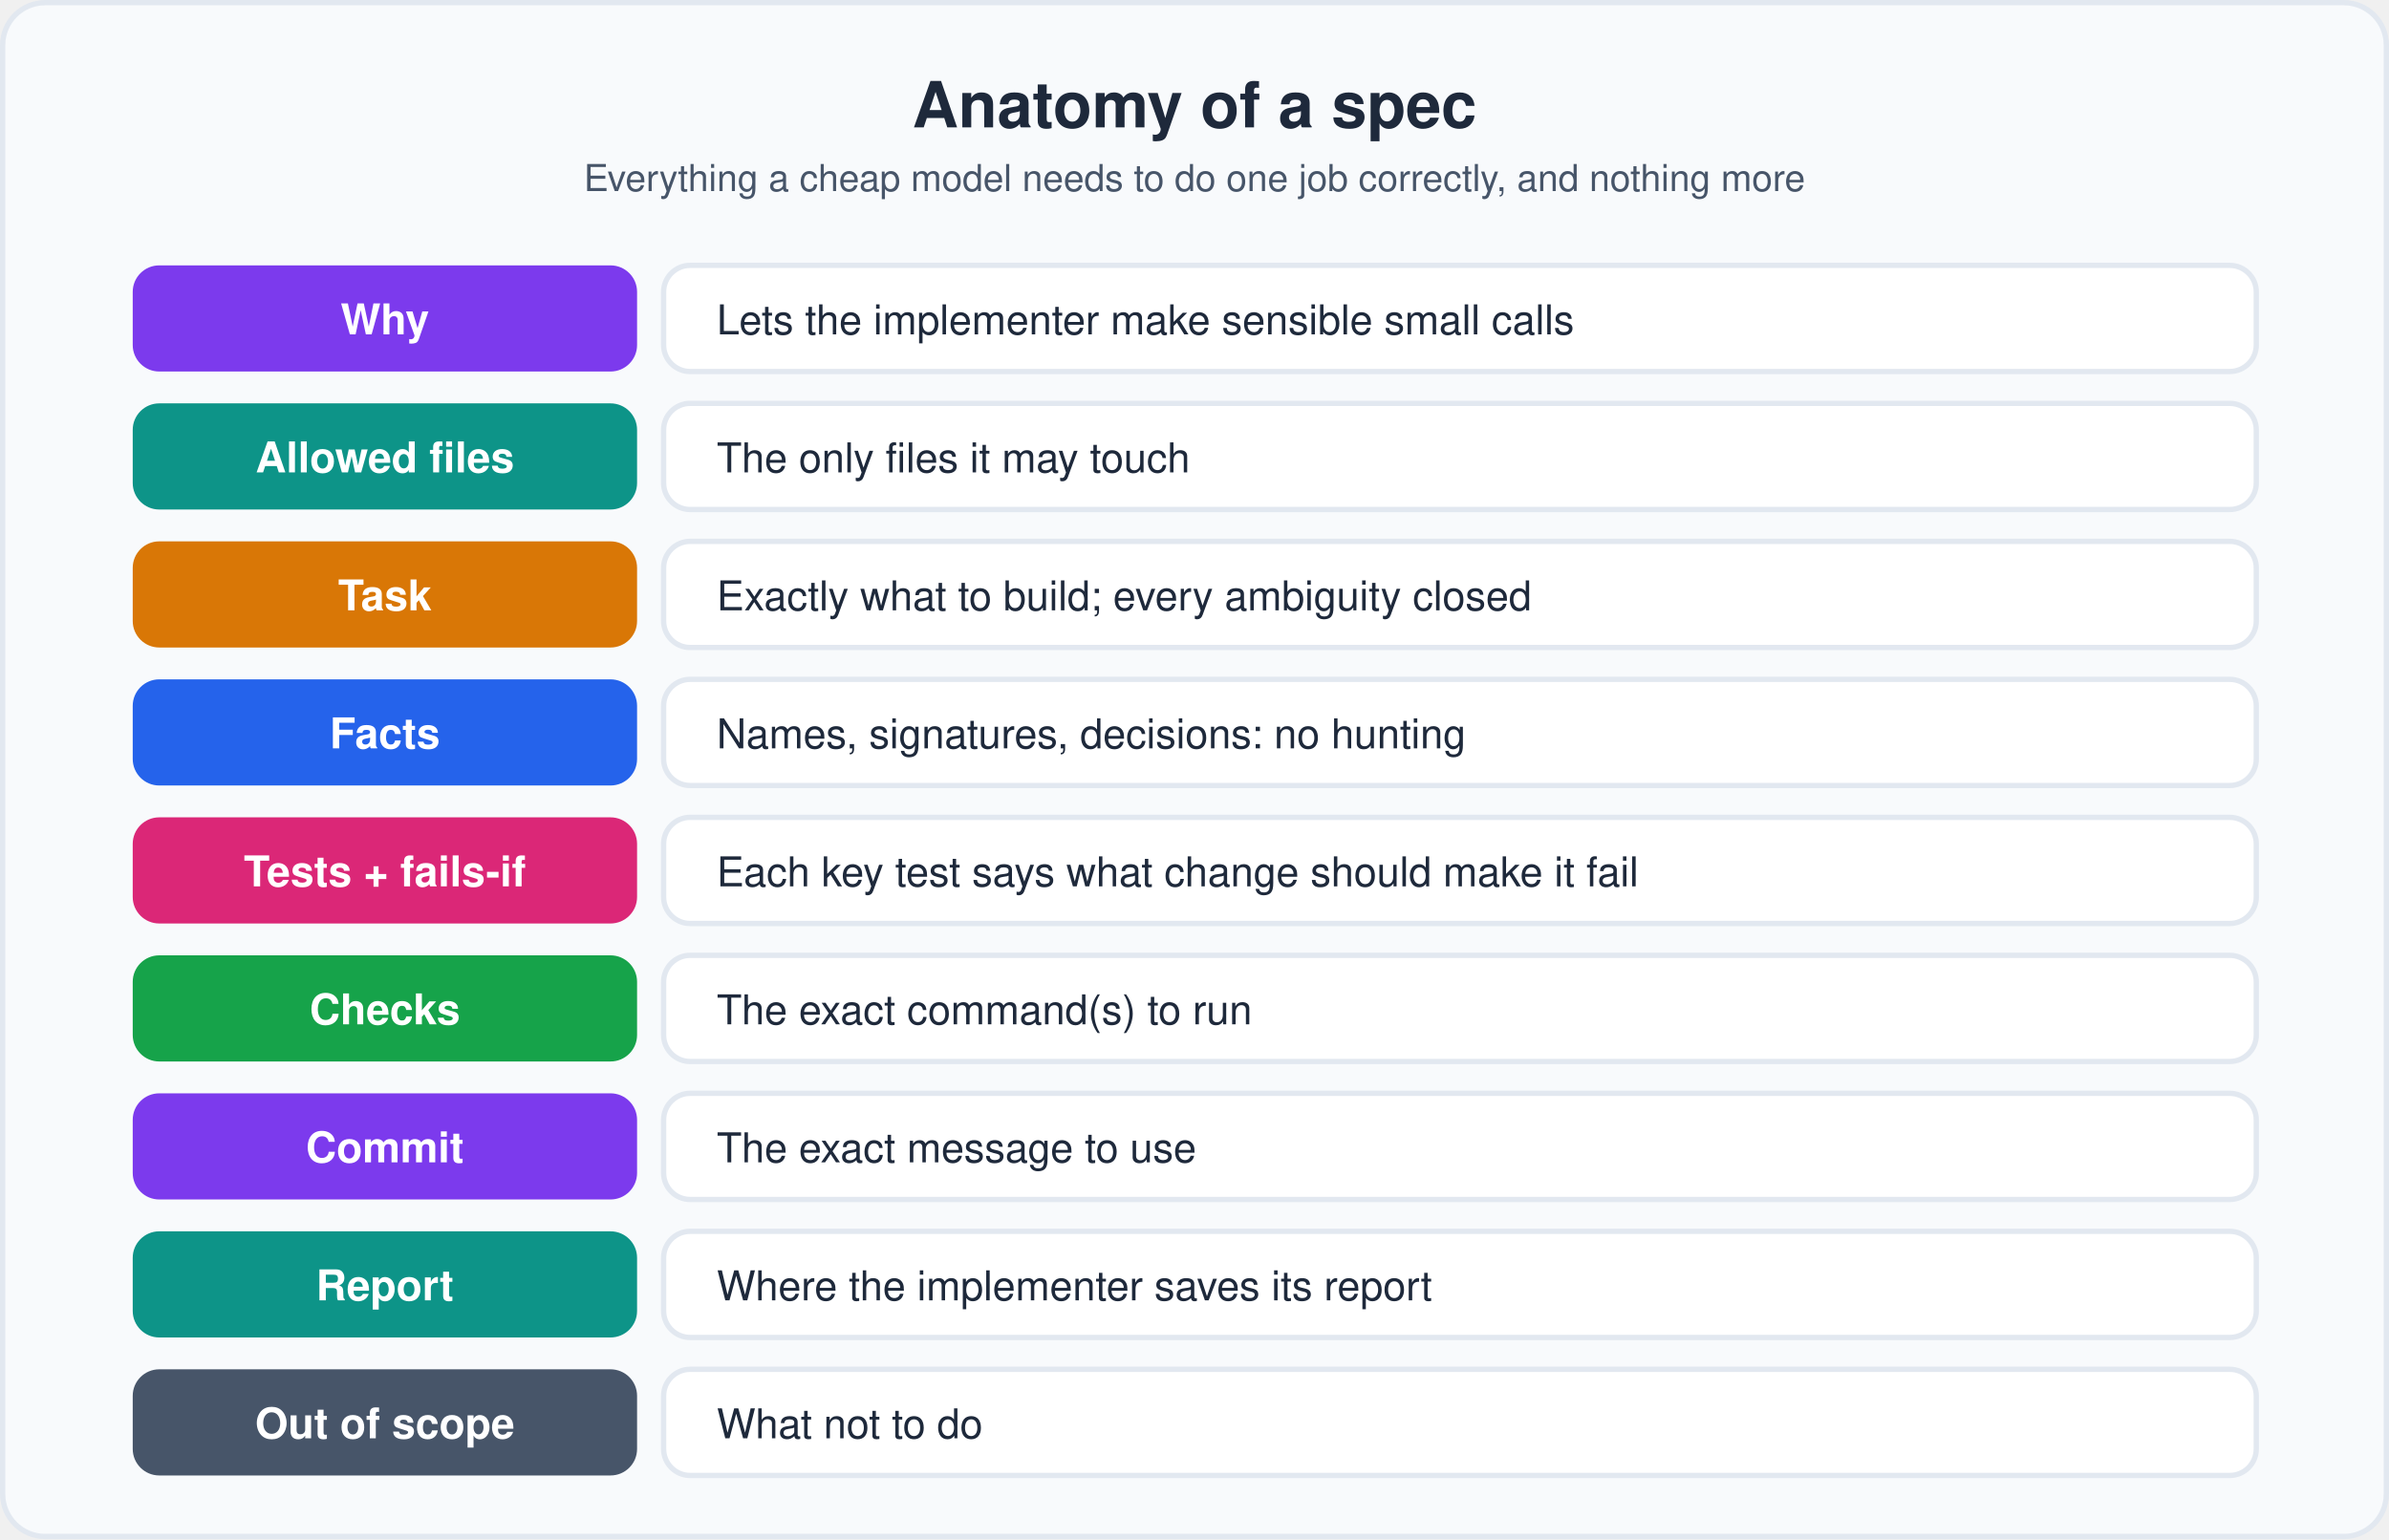
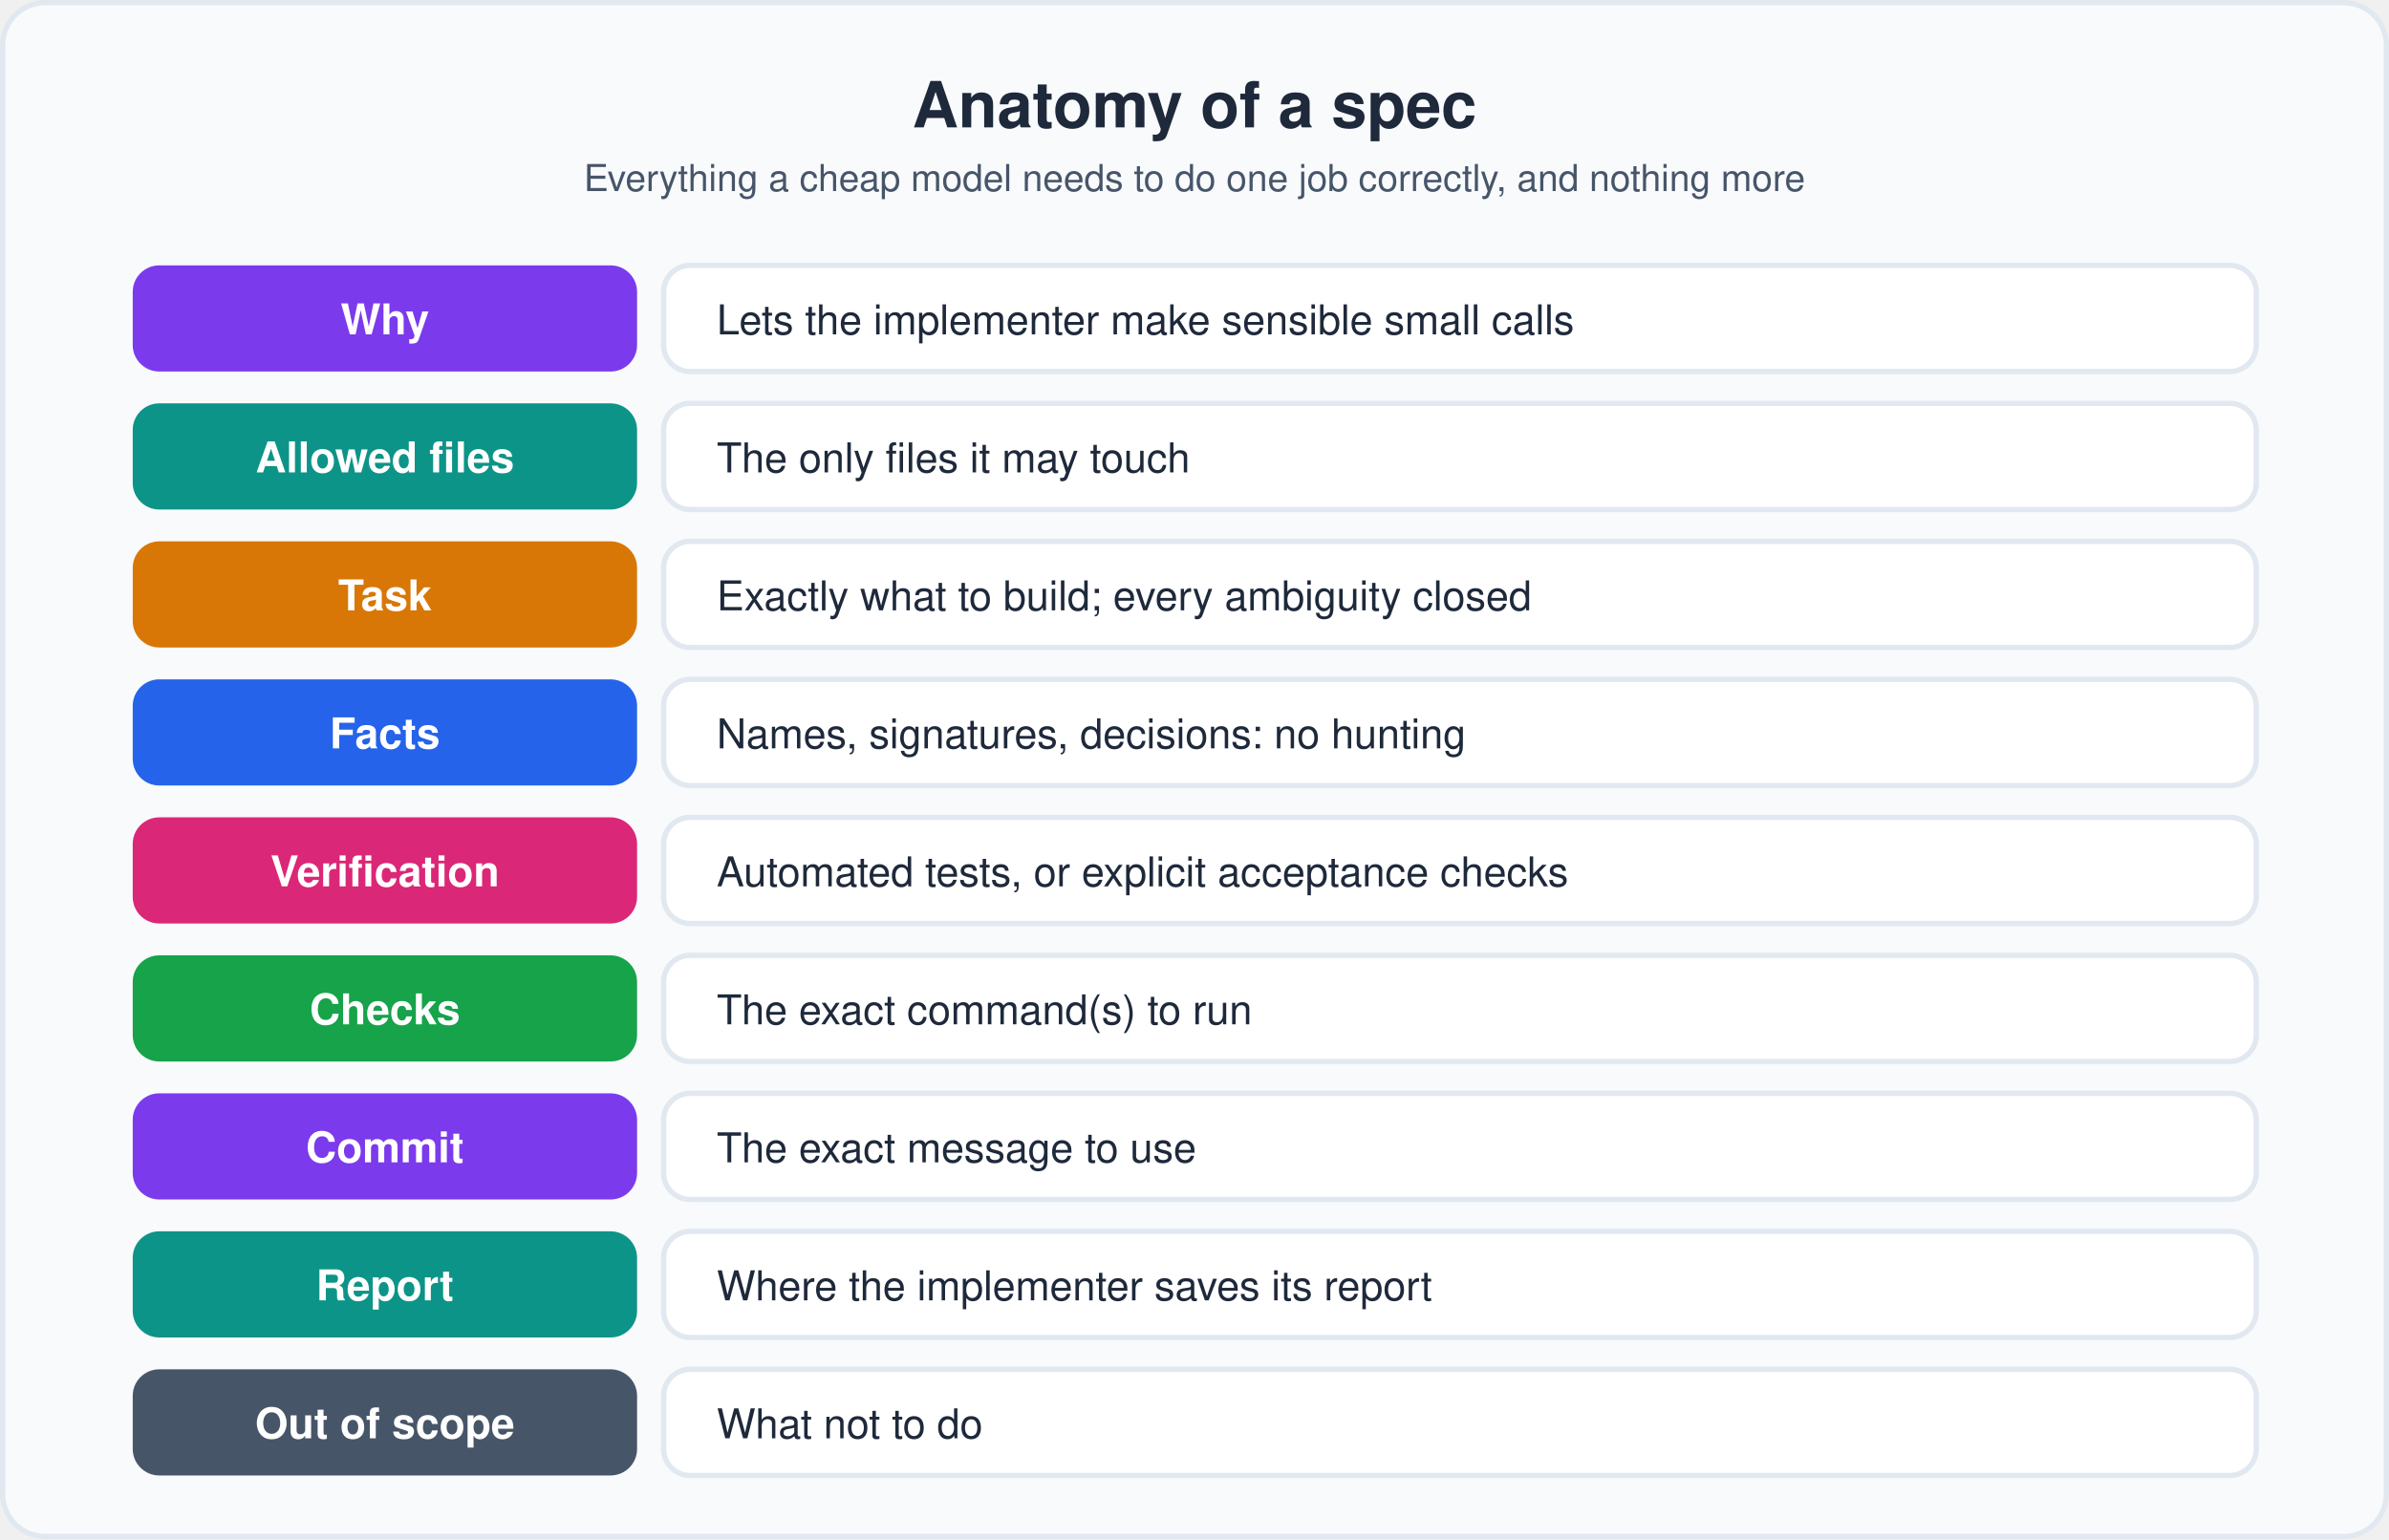
<svg xmlns="http://www.w3.org/2000/svg" viewBox="0 0 900 580" width="900" height="580" role="img" aria-label="The parts of a spec and what each is for.">
  <rect x="1" y="1" width="898" height="578" rx="16" fill="#f8fafc" stroke="#e2e8f0" stroke-width="2" />
  <g font-family="-apple-system, BlinkMacSystemFont, 'Segoe UI', Helvetica, Arial, sans-serif" fill="#1e293b">
    <text x="450" y="48" font-size="24" font-weight="700" text-anchor="middle">Anatomy of a spec</text>
    <text x="450" y="72" font-size="14" fill="#475569" text-anchor="middle">Everything a cheap model needs to do one job correctly, and nothing more</text>
    <rect x="50" y="100" width="190" height="40" rx="10" fill="#7c3aed" />
    <text x="145" y="126" font-size="16" font-weight="700" fill="#ffffff" text-anchor="middle">Why</text>
    <rect x="250" y="100" width="600" height="40" rx="10" fill="#ffffff" stroke="#e2e8f0" stroke-width="2" />
    <text x="270" y="126" font-size="15.5" fill="#1e293b">Lets the implementer make sensible small calls</text>
    <rect x="50" y="152" width="190" height="40" rx="10" fill="#0d9488" />
    <text x="145" y="178" font-size="16" font-weight="700" fill="#ffffff" text-anchor="middle">Allowed files</text>
    <rect x="250" y="152" width="600" height="40" rx="10" fill="#ffffff" stroke="#e2e8f0" stroke-width="2" />
    <text x="270" y="178" font-size="15.5" fill="#1e293b">The only files it may touch</text>
    <rect x="50" y="204" width="190" height="40" rx="10" fill="#d97706" />
    <text x="145" y="230" font-size="16" font-weight="700" fill="#ffffff" text-anchor="middle">Task</text>
    <rect x="250" y="204" width="600" height="40" rx="10" fill="#ffffff" stroke="#e2e8f0" stroke-width="2" />
    <text x="270" y="230" font-size="15.5" fill="#1e293b">Exactly what to build; every ambiguity closed</text>
    <rect x="50" y="256" width="190" height="40" rx="10" fill="#2563eb" />
    <text x="145" y="282" font-size="16" font-weight="700" fill="#ffffff" text-anchor="middle">Facts</text>
    <rect x="250" y="256" width="600" height="40" rx="10" fill="#ffffff" stroke="#e2e8f0" stroke-width="2" />
    <text x="270" y="282" font-size="15.5" fill="#1e293b">Names, signatures, decisions: no hunting</text>
    <rect x="50" y="308" width="190" height="40" rx="10" fill="#db2777" />
-     <text x="145" y="334" font-size="16" font-weight="700" fill="#ffffff" text-anchor="middle">Tests + fails-if</text>
+     <text x="145" y="334" font-size="16" font-weight="700" fill="#ffffff" text-anchor="middle">Verification</text>
    <rect x="250" y="308" width="600" height="40" rx="10" fill="#ffffff" stroke="#e2e8f0" stroke-width="2" />
-     <text x="270" y="334" font-size="15.5" fill="#1e293b">Each key test says what change should make it fail</text>
+     <text x="270" y="334" font-size="15.5" fill="#1e293b">Automated tests, or explicit acceptance checks</text>
    <rect x="50" y="360" width="190" height="40" rx="10" fill="#16a34a" />
    <text x="145" y="386" font-size="16" font-weight="700" fill="#ffffff" text-anchor="middle">Checks</text>
    <rect x="250" y="360" width="600" height="40" rx="10" fill="#ffffff" stroke="#e2e8f0" stroke-width="2" />
    <text x="270" y="386" font-size="15.5" fill="#1e293b">The exact command(s) to run</text>
    <rect x="50" y="412" width="190" height="40" rx="10" fill="#7c3aed" />
    <text x="145" y="438" font-size="16" font-weight="700" fill="#ffffff" text-anchor="middle">Commit</text>
    <rect x="250" y="412" width="600" height="40" rx="10" fill="#ffffff" stroke="#e2e8f0" stroke-width="2" />
    <text x="270" y="438" font-size="15.5" fill="#1e293b">The exact message to use</text>
    <rect x="50" y="464" width="190" height="40" rx="10" fill="#0d9488" />
    <text x="145" y="490" font-size="16" font-weight="700" fill="#ffffff" text-anchor="middle">Report</text>
    <rect x="250" y="464" width="600" height="40" rx="10" fill="#ffffff" stroke="#e2e8f0" stroke-width="2" />
    <text x="270" y="490" font-size="15.5" fill="#1e293b">Where the implementer saves its report</text>
    <rect x="50" y="516" width="190" height="40" rx="10" fill="#475569" />
    <text x="145" y="542" font-size="16" font-weight="700" fill="#ffffff" text-anchor="middle">Out of scope</text>
    <rect x="250" y="516" width="600" height="40" rx="10" fill="#ffffff" stroke="#e2e8f0" stroke-width="2" />
    <text x="270" y="542" font-size="15.5" fill="#1e293b">What not to do</text>
  </g>
</svg>
